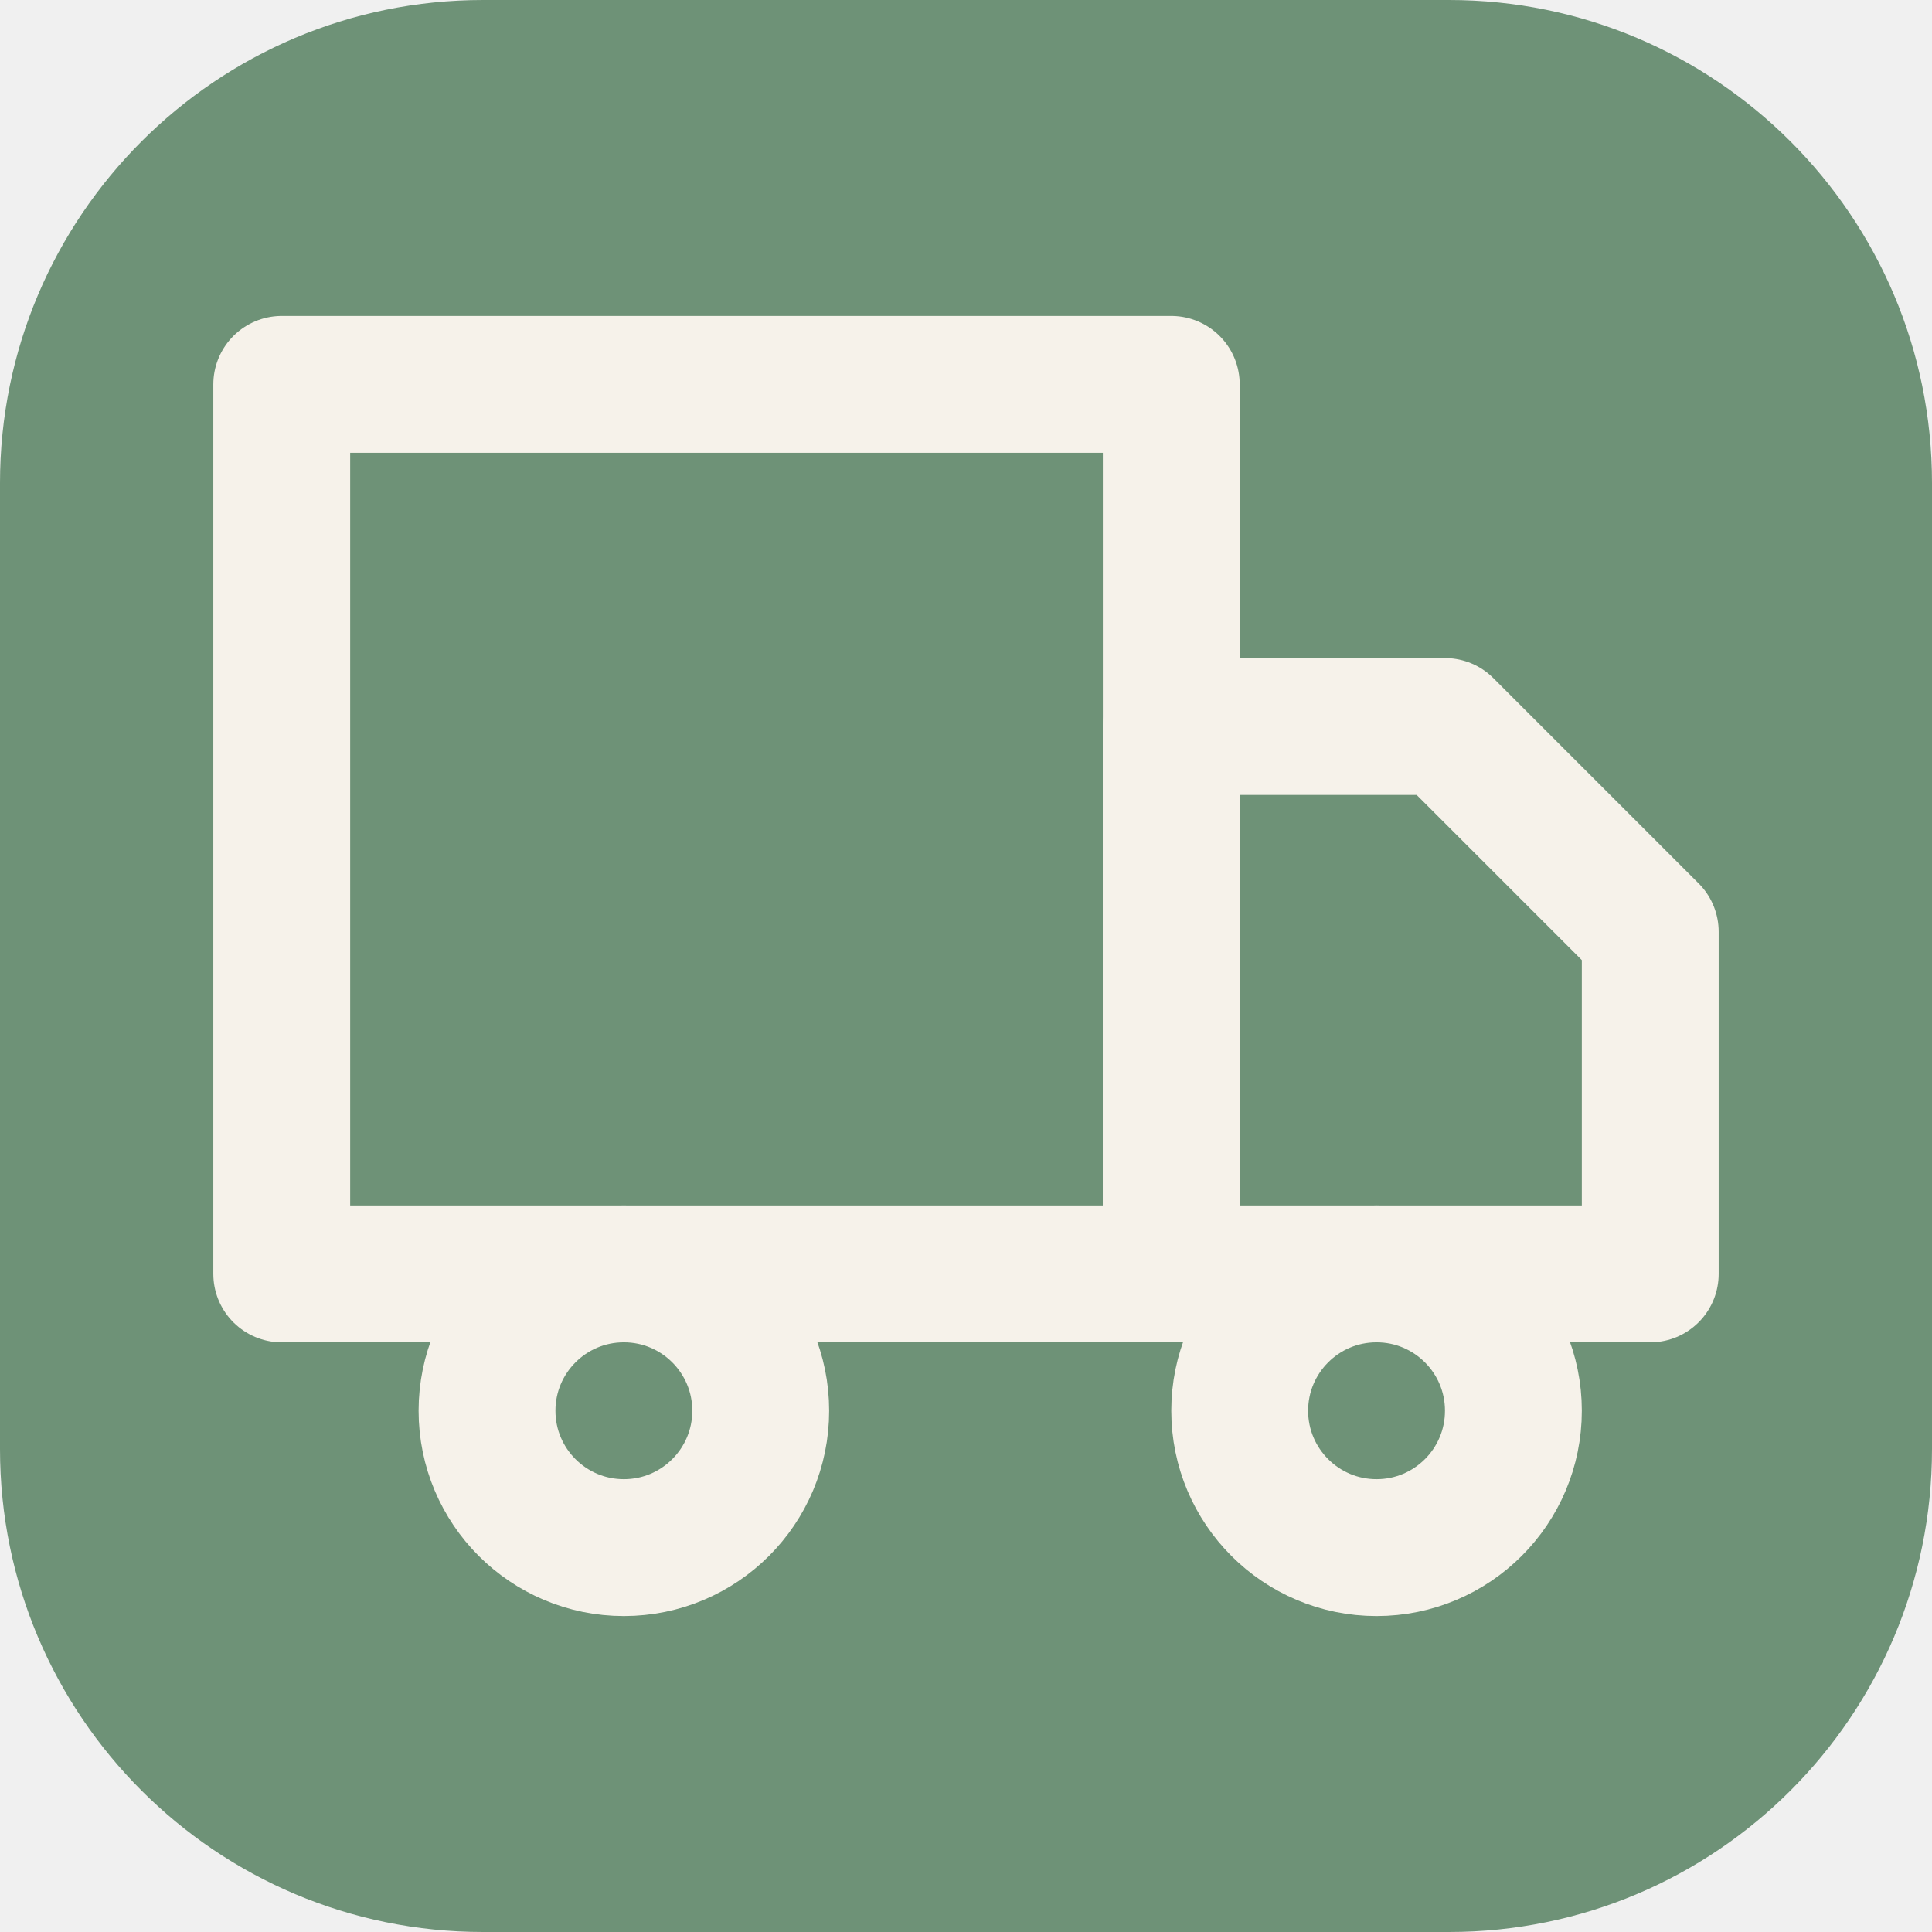
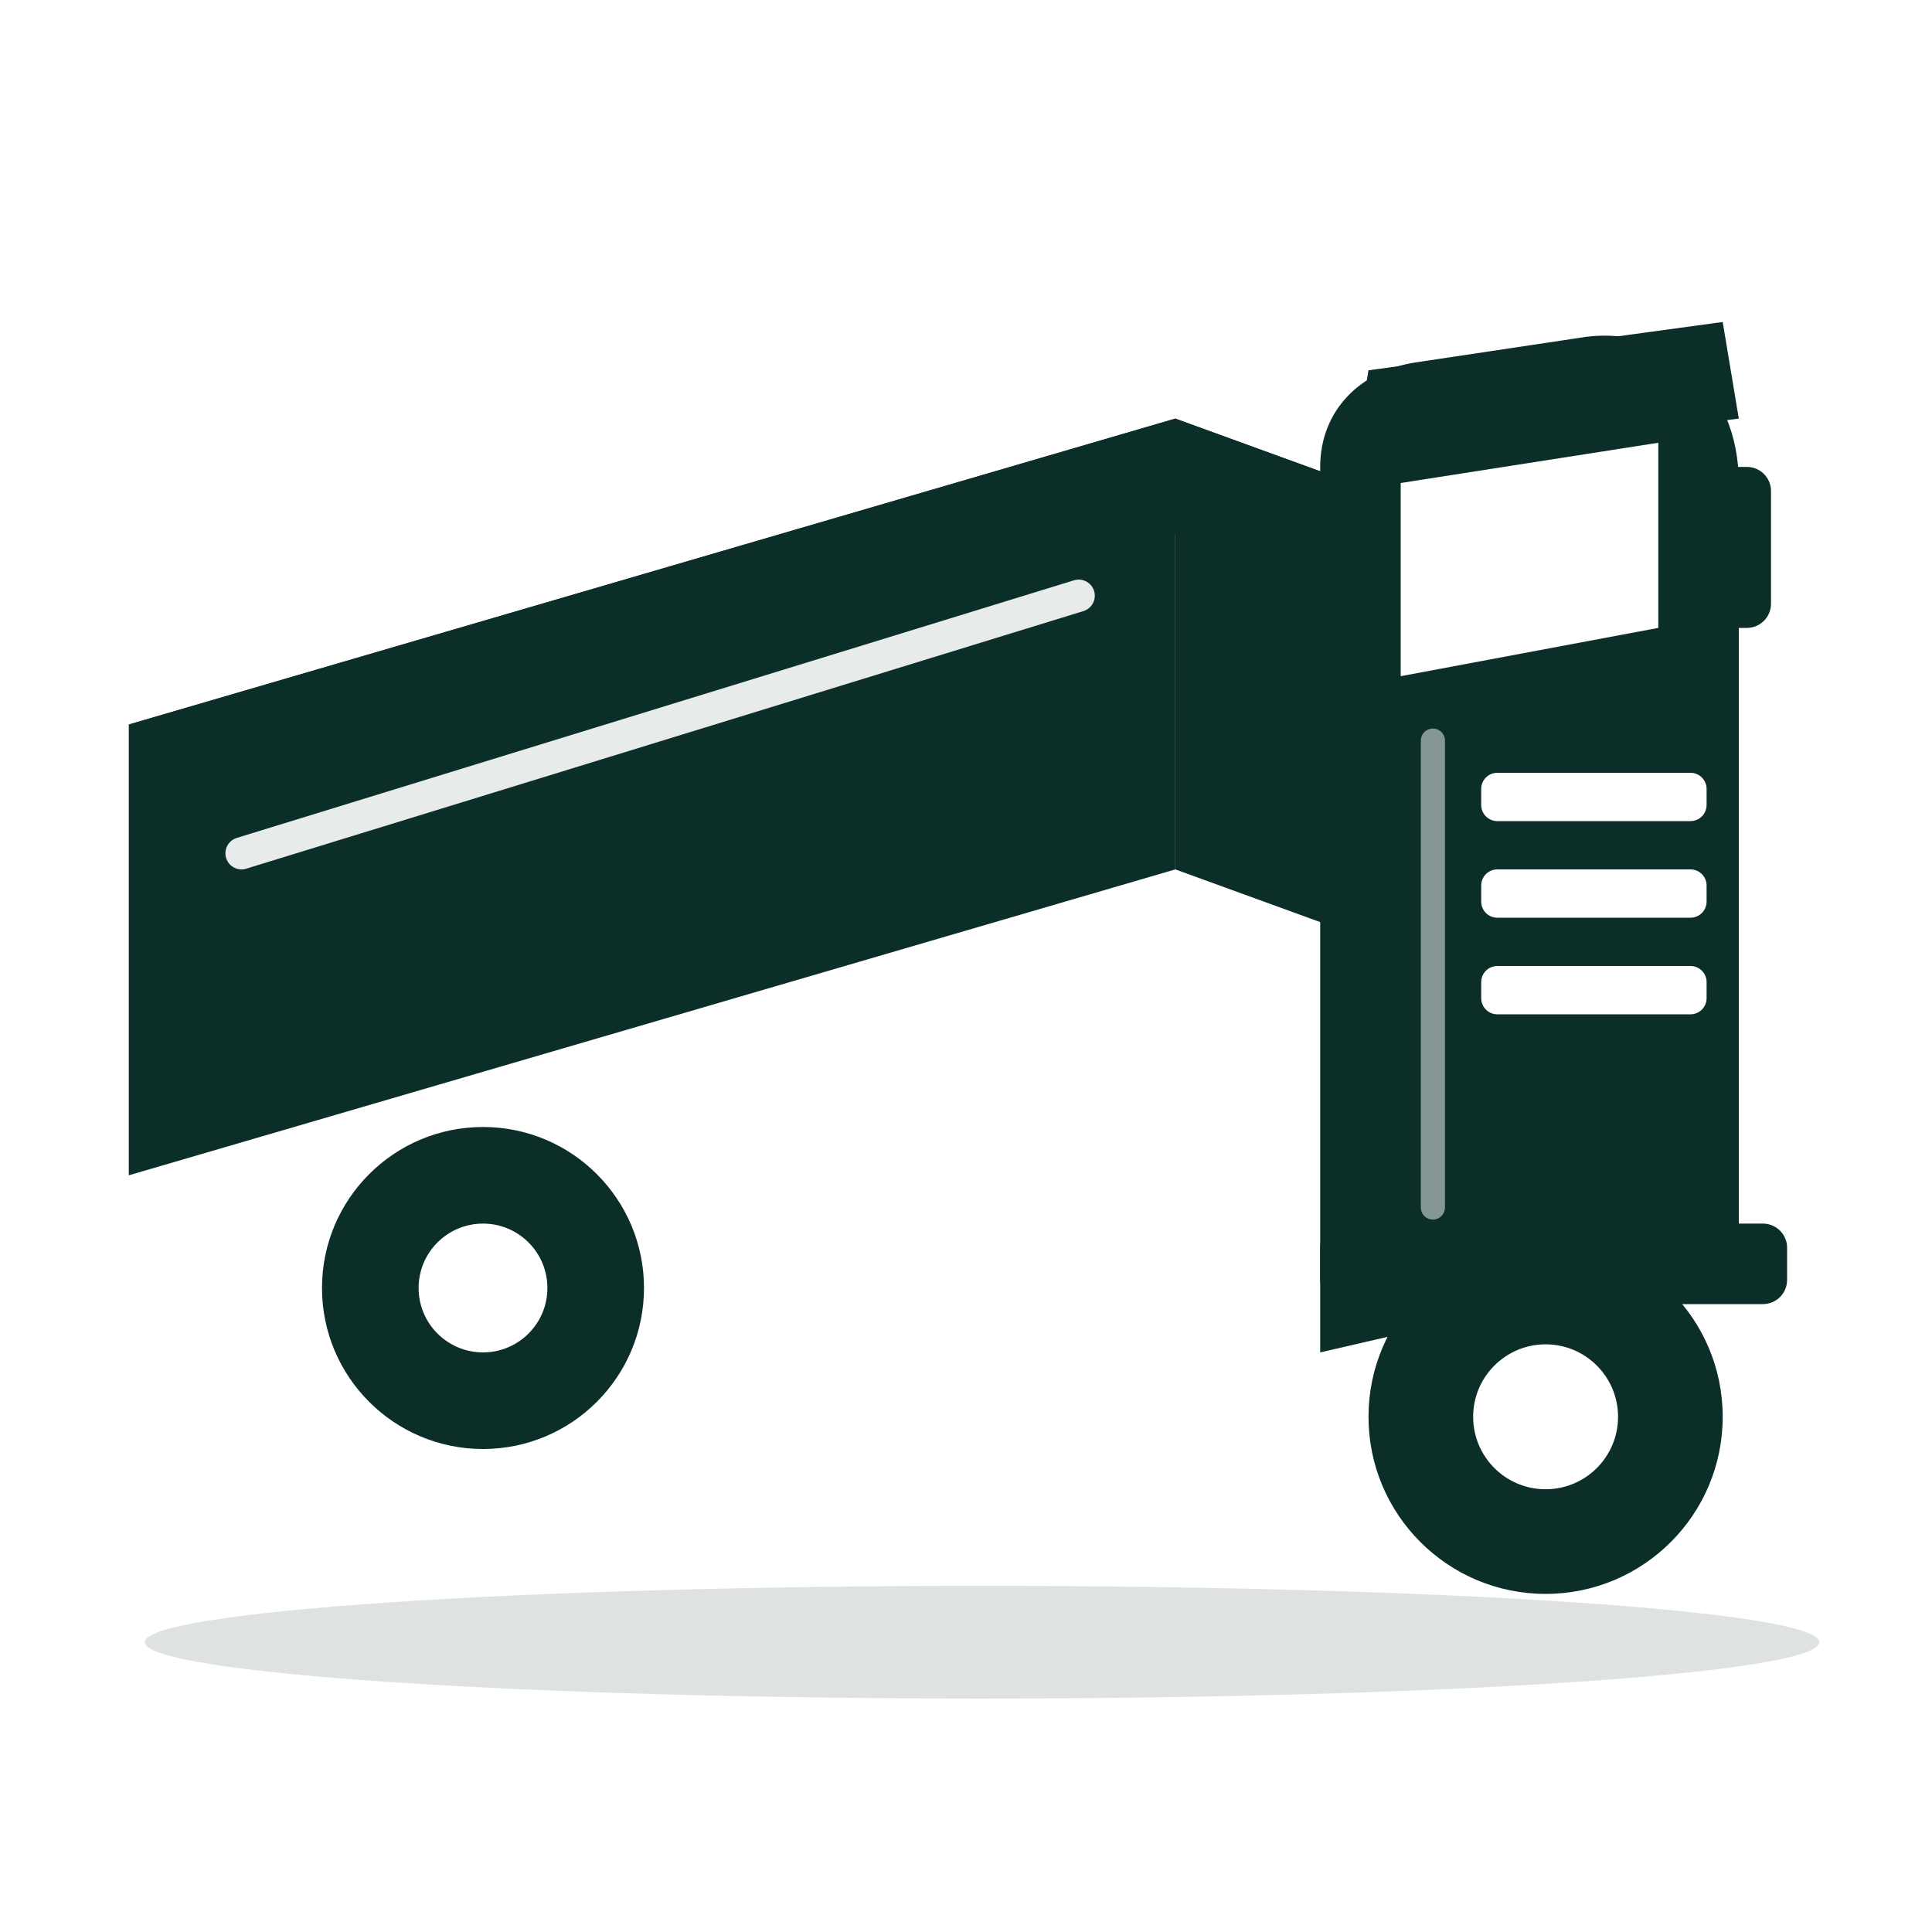
- <svg xmlns="http://www.w3.org/2000/svg" viewBox="0 0 24 24">
-   <rect width="24" height="24" rx="6" fill="#6E9277" />
-   <g fill="none" stroke="#F6F2EA" stroke-width="2" stroke-linecap="round" stroke-linejoin="round" transform="translate(12,12) scale(0.85) translate(-11,-11.5)">
-     <path d="M1 3h13v13H1z" />
-     <path d="M14 8h4l3 3v5h-7V8Z" />
-     <circle cx="6" cy="18" r="2" />
-     <circle cx="17" cy="18" r="2" />
-   </g>
+ <svg xmlns="http://www.w3.org/2000/svg" viewBox="0 0 240 240">
+   <rect width="240" height="240" fill="#ffffff" />
+   <ellipse cx="122" cy="204" rx="104" ry="7" fill="#0B2E28" opacity="0.14" />
+   <path d="M16 90 L146 52 L146 108 L16 146 Z" fill="#0B2E28" />
+   <path d="M146 52 L168 60 L168 116 L146 108 Z" fill="#0B2E28" />
+   <path d="M16 90 L146 52 L168 60 L38 98 Z" fill="#0B2E28" />
+   <path d="M30 106 L134 74" stroke="#ffffff" stroke-width="4" stroke-linecap="round" opacity="0.9" />
+   <path d="M164 58            C164 51 169 46 176 45            L196 42            C207 40 216 48 216 60            L216 156            L164 168            Z" fill="#0B2E28" />
+   <path d="M170 46 L214 40 L216 52 L168 58 Z" fill="#0B2E28" />
+   <path d="M174 60 L206 55 L206 78 L174 84 Z" fill="#ffffff" />
+   <path d="M178 92 L178 150" stroke="#ffffff" stroke-width="3" stroke-linecap="round" opacity="0.5" />
+   <rect x="212" y="58" width="8" height="20" rx="3" fill="#0B2E28" />
+   <rect x="184" y="96" width="28" height="6" rx="2" fill="#ffffff" />
+   <rect x="184" y="108" width="28" height="6" rx="2" fill="#ffffff" />
+   <rect x="184" y="120" width="28" height="6" rx="2" fill="#ffffff" />
+   <rect x="164" y="152" width="58" height="10" rx="3" fill="#0B2E28" />
+   <circle cx="60" cy="160" r="20" fill="#0B2E28" />
+   <circle cx="60" cy="160" r="8" fill="#ffffff" />
+   <circle cx="192" cy="176" r="22" fill="#0B2E28" />
+   <circle cx="192" cy="176" r="9" fill="#ffffff" />
</svg>
